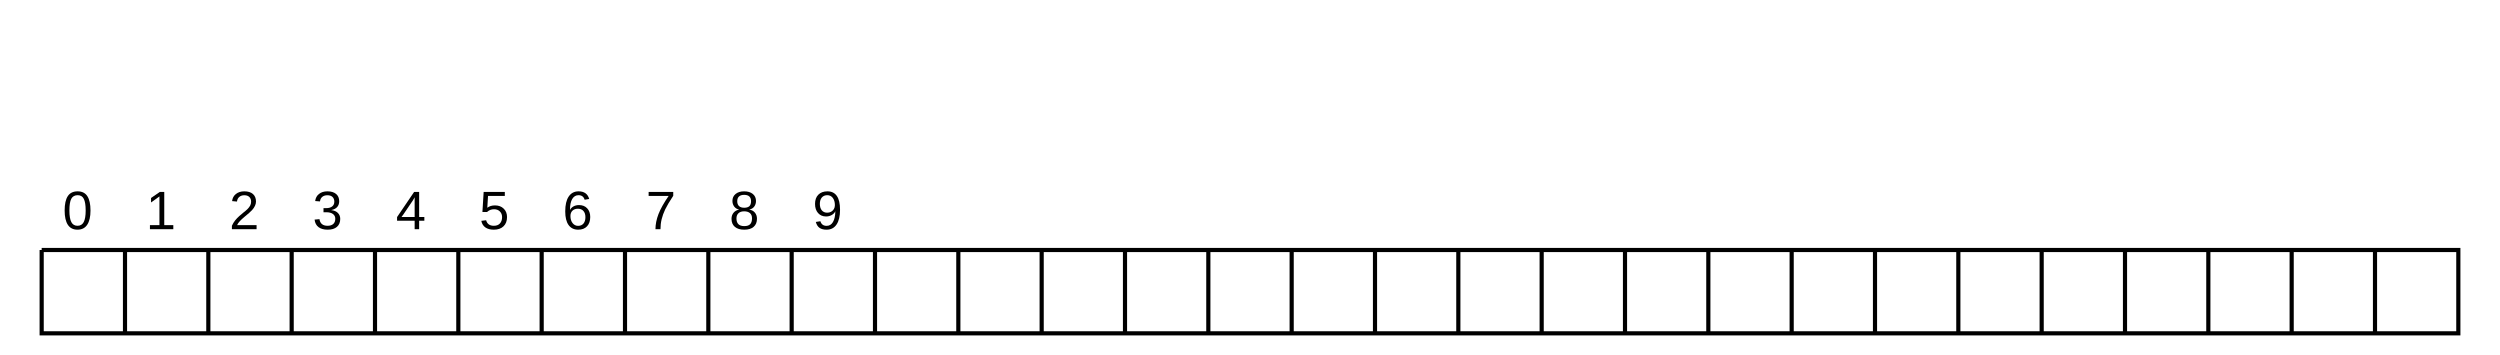
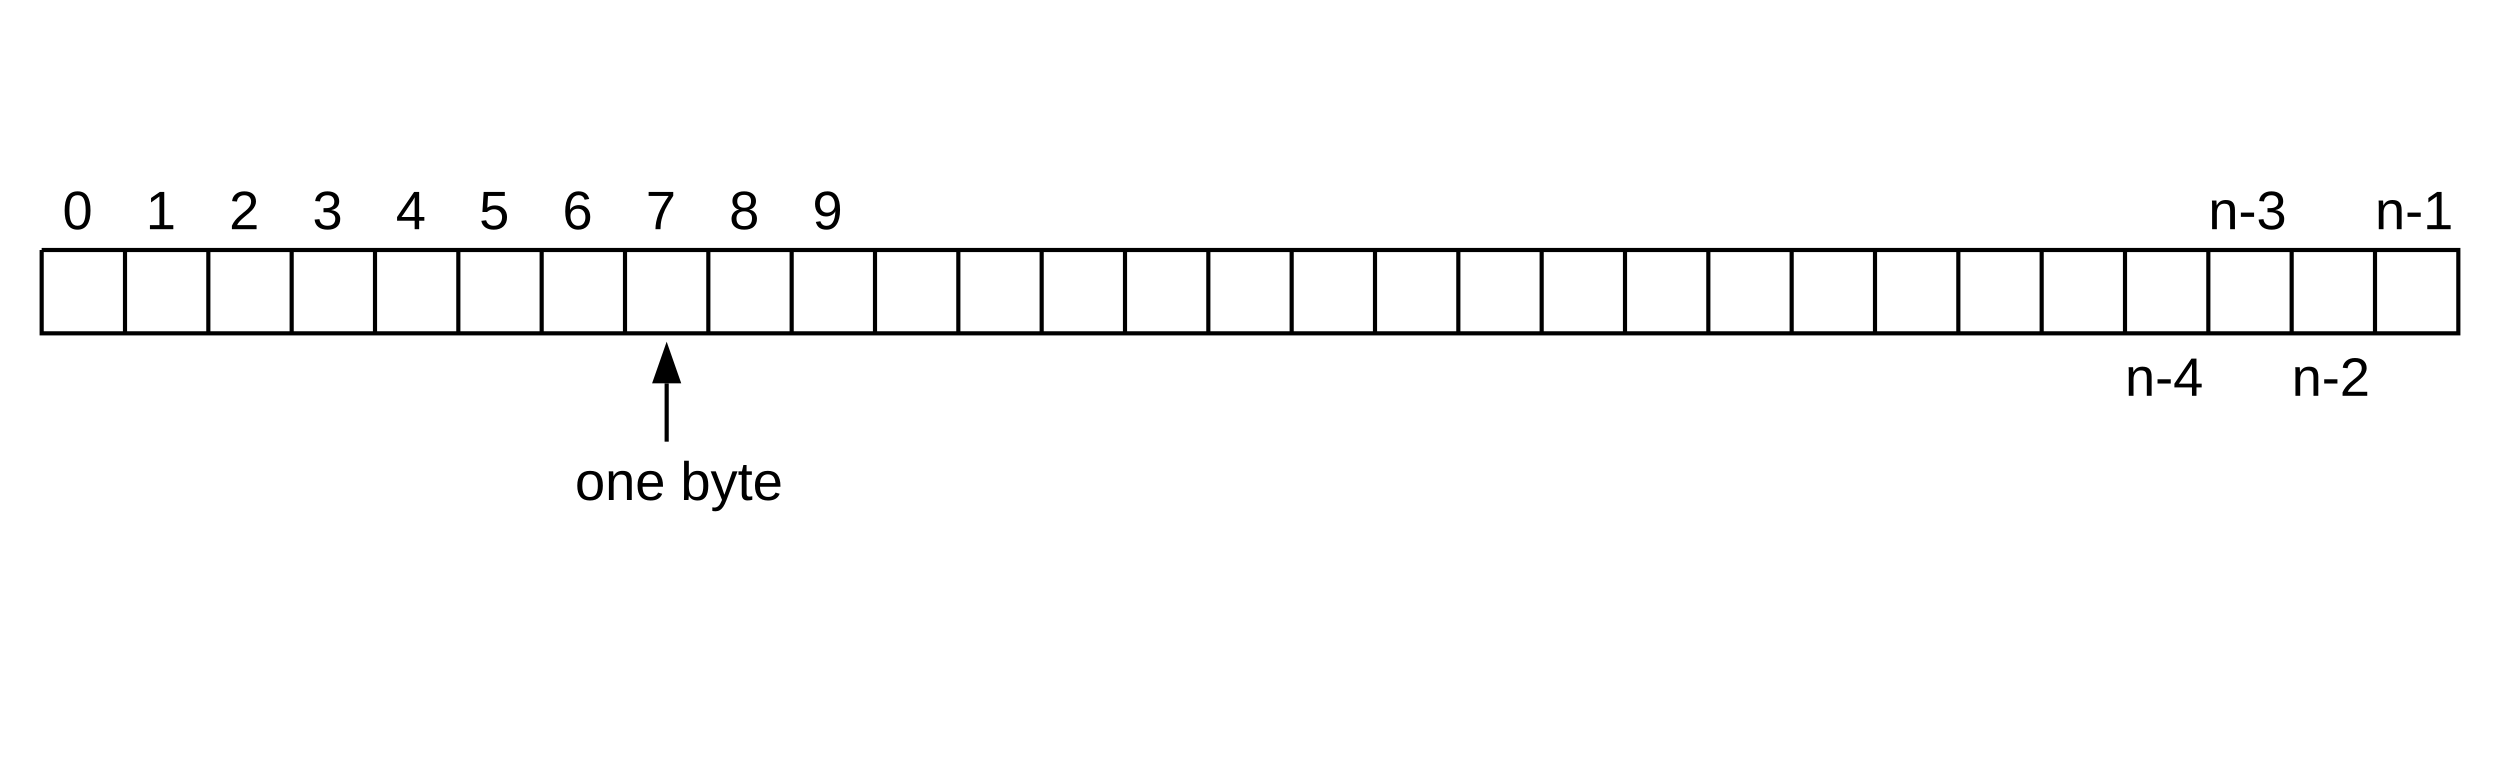
- <svg xmlns="http://www.w3.org/2000/svg" version="1.1" width="600" height="85">
+ <svg xmlns="http://www.w3.org/2000/svg" version="1.1" width="600" height="185">
  <defs>
    <marker id="arrowhead" markerWidth="10" markerHeight="7" refX="0" refY="3.5" orient="auto">
      <polygon points="0 0, 10 3.5, 0 7" />
    </marker>
  </defs>
  <path d="M 10 60 h 580 v 20 h -580 v -20" stroke="#000000" stroke-width="1" fill="none" />
  <path d="M 30 60 v 20" stroke="#000000" stroke-width="1" fill="none" />
  <path d="M 50 60 v 20" stroke="#000000" stroke-width="1" fill="none" />
  <path d="M 70 60 v 20" stroke="#000000" stroke-width="1" fill="none" />
  <path d="M 90 60 v 20" stroke="#000000" stroke-width="1" fill="none" />
  <path d="M 110 60 v 20" stroke="#000000" stroke-width="1" fill="none" />
  <path d="M 130 60 v 20" stroke="#000000" stroke-width="1" fill="none" />
  <path d="M 150 60 v 20" stroke="#000000" stroke-width="1" fill="none" />
  <path d="M 170 60 v 20" stroke="#000000" stroke-width="1" fill="none" />
  <path d="M 190 60 v 20" stroke="#000000" stroke-width="1" fill="none" />
  <path d="M 210 60 v 20" stroke="#000000" stroke-width="1" fill="none" />
  <path d="M 230 60 v 20" stroke="#000000" stroke-width="1" fill="none" />
  <path d="M 250 60 v 20" stroke="#000000" stroke-width="1" fill="none" />
  <path d="M 270 60 v 20" stroke="#000000" stroke-width="1" fill="none" />
  <path d="M 290 60 v 20" stroke="#000000" stroke-width="1" fill="none" />
  <path d="M 310 60 v 20" stroke="#000000" stroke-width="1" fill="none" />
  <path d="M 330 60 v 20" stroke="#000000" stroke-width="1" fill="none" />
  <path d="M 350 60 v 20" stroke="#000000" stroke-width="1" fill="none" />
  <path d="M 370 60 v 20" stroke="#000000" stroke-width="1" fill="none" />
  <path d="M 390 60 v 20" stroke="#000000" stroke-width="1" fill="none" />
  <path d="M 410 60 v 20" stroke="#000000" stroke-width="1" fill="none" />
  <path d="M 430 60 v 20" stroke="#000000" stroke-width="1" fill="none" />
  <path d="M 450 60 v 20" stroke="#000000" stroke-width="1" fill="none" />
  <path d="M 470 60 v 20" stroke="#000000" stroke-width="1" fill="none" />
  <path d="M 490 60 v 20" stroke="#000000" stroke-width="1" fill="none" />
  <path d="M 510 60 v 20" stroke="#000000" stroke-width="1" fill="none" />
  <path d="M 530 60 v 20" stroke="#000000" stroke-width="1" fill="none" />
  <path d="M 550 60 v 20" stroke="#000000" stroke-width="1" fill="none" />
  <path d="M 570 60 v 20" stroke="#000000" stroke-width="1" fill="none" />
  <text x="15" y="55" style="font-size:13px;font-family:'Arial'">0</text>
  <text x="35" y="55" style="font-size:13px;font-family:'Arial'">1</text>
  <text x="55" y="55" style="font-size:13px;font-family:'Arial'">2</text>
  <text x="75" y="55" style="font-size:13px;font-family:'Arial'">3</text>
  <text x="95" y="55" style="font-size:13px;font-family:'Arial'">4</text>
  <text x="115" y="55" style="font-size:13px;font-family:'Arial'">5</text>
  <text x="135" y="55" style="font-size:13px;font-family:'Arial'">6</text>
  <text x="155" y="55" style="font-size:13px;font-family:'Arial'">7</text>
  <text x="175" y="55" style="font-size:13px;font-family:'Arial'">8</text>
  <text x="195" y="55" style="font-size:13px;font-family:'Arial'">9</text>
+   <text x="570" y="55" style="font-size:13px;font-family:'Arial'">n-1</text>
+   <text x="550" y="95" style="font-size:13px;font-family:'Arial'">n-2</text>
+   <text x="510" y="95" style="font-size:13px;font-family:'Arial'">n-4</text>
+   <text x="530" y="55" style="font-size:13px;font-family:'Arial'">n-3</text>
+   <path d="M 160 106 V 92" stroke="#000000" stroke-width="1" fill="none" marker-end="url(#arrowhead)" />
+   <text x="138" y="120" style="font-size:13px;font-family:'Arial'">one byte</text>
</svg>
